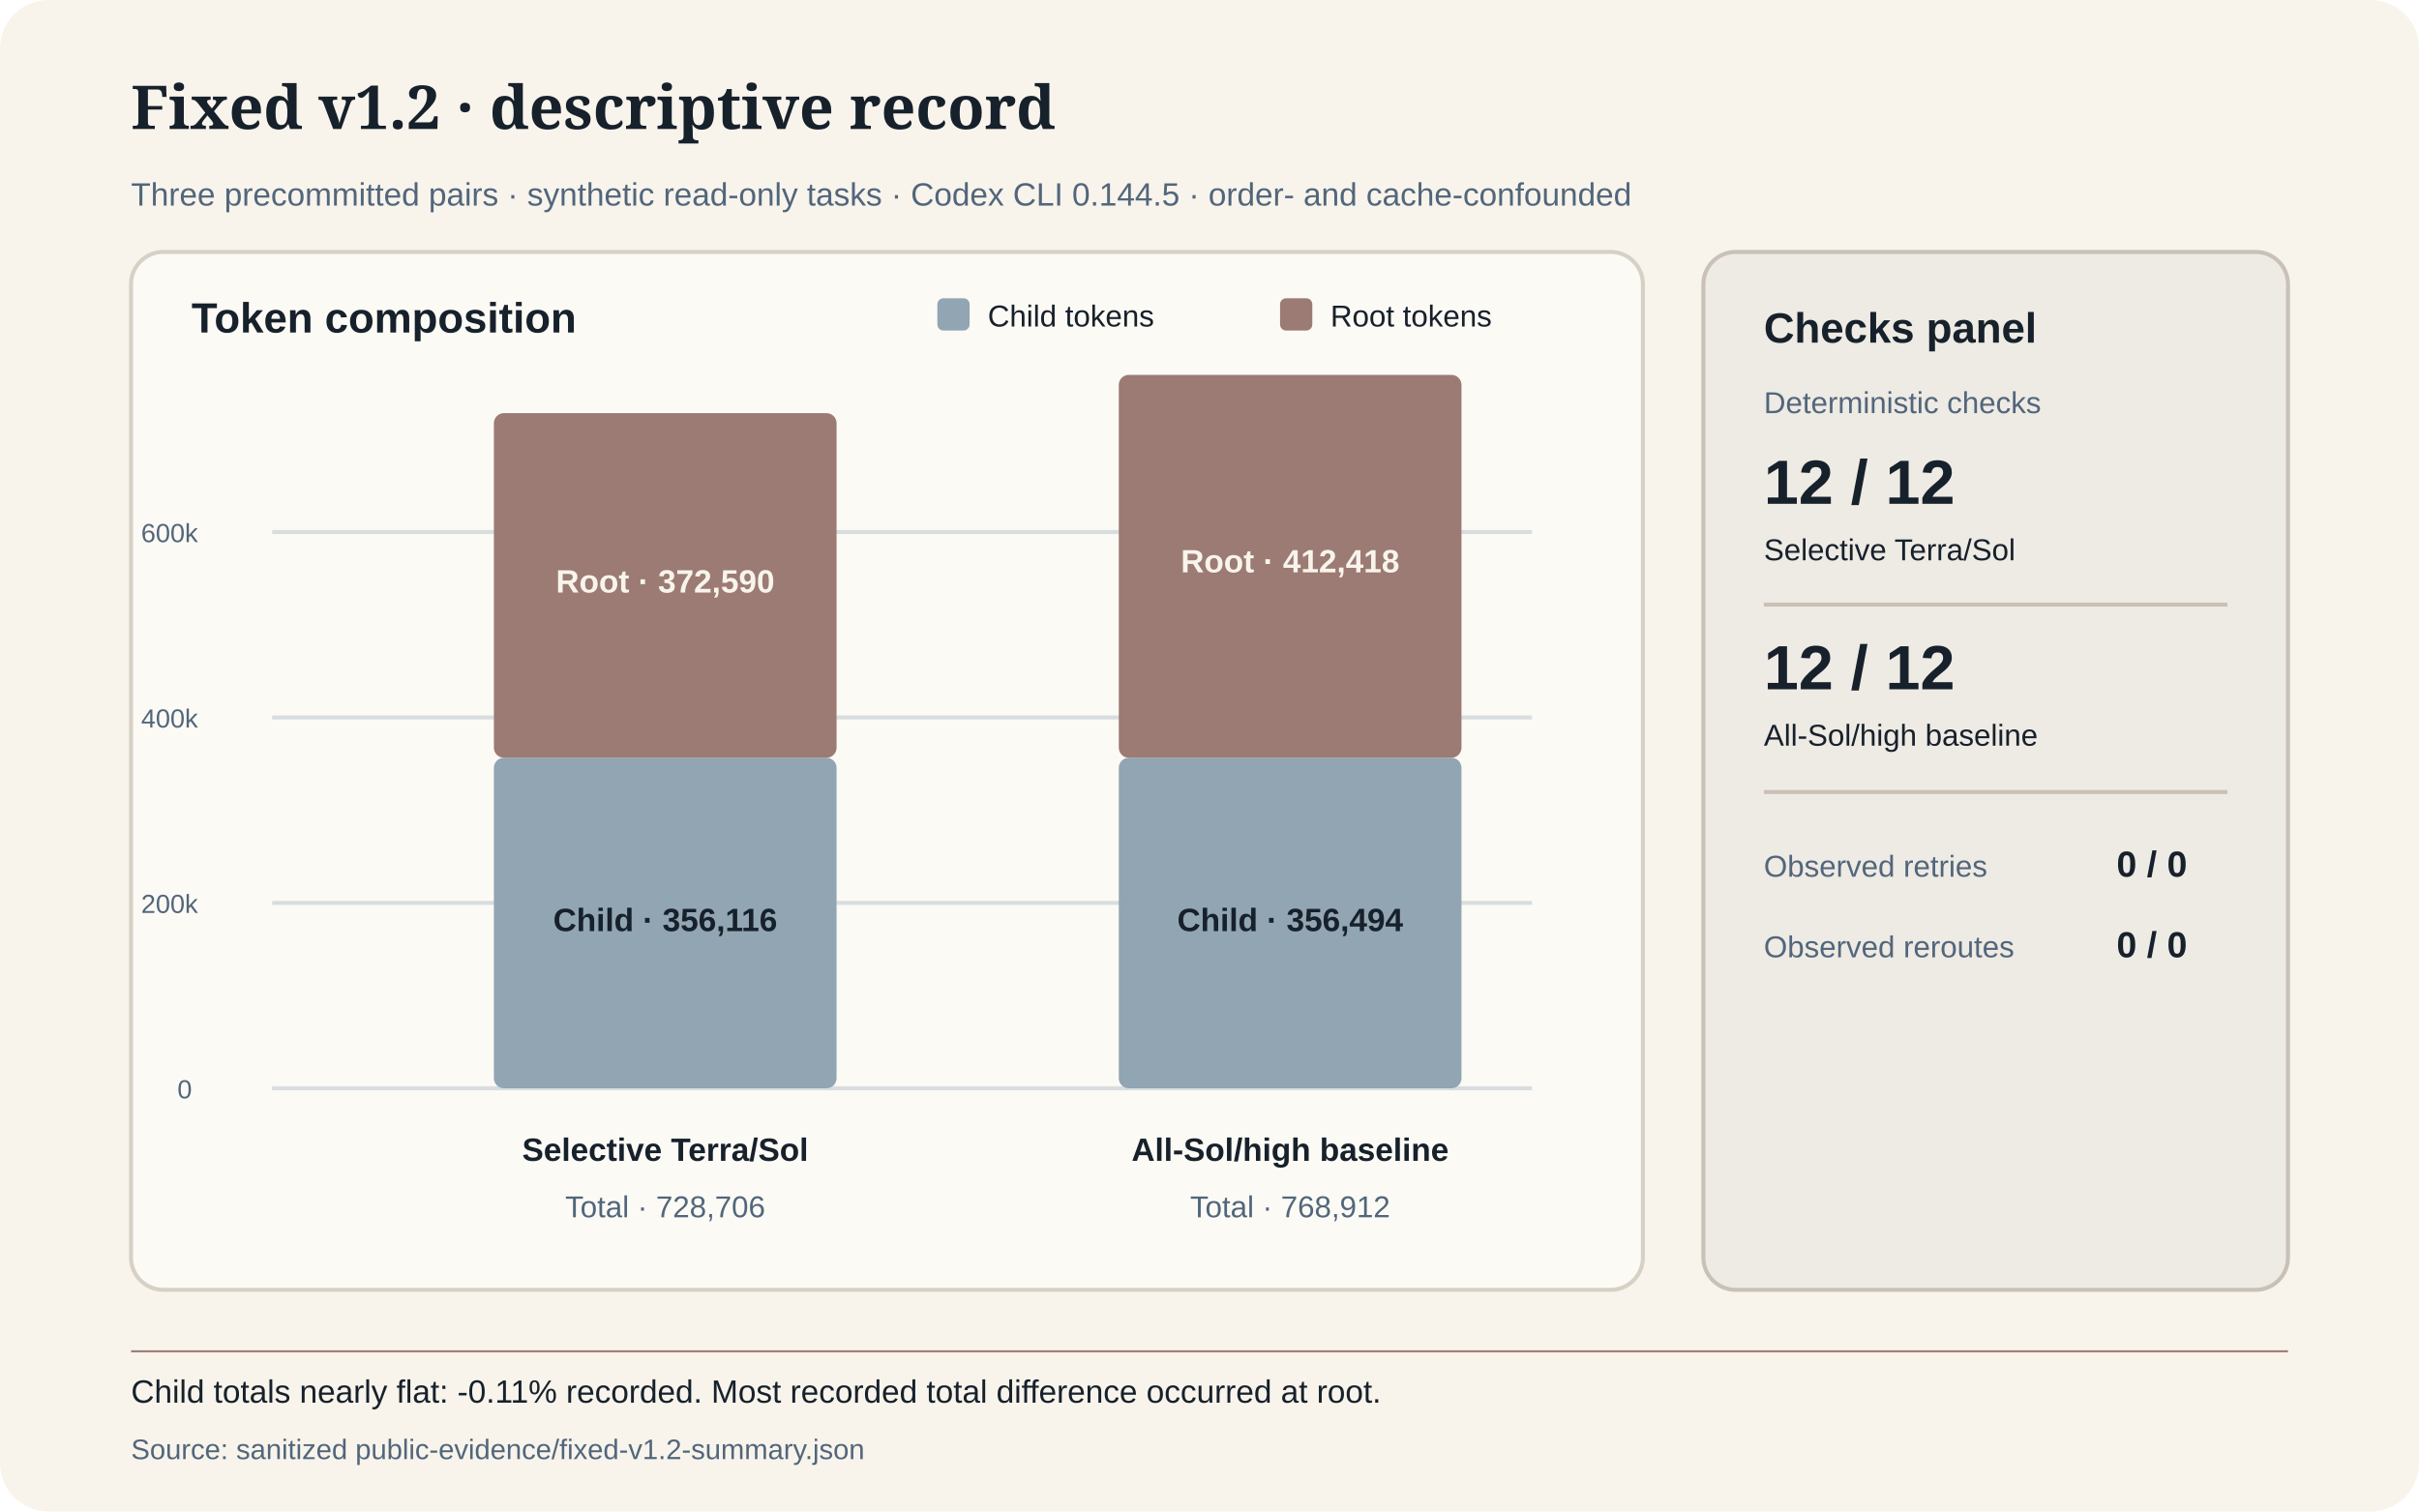
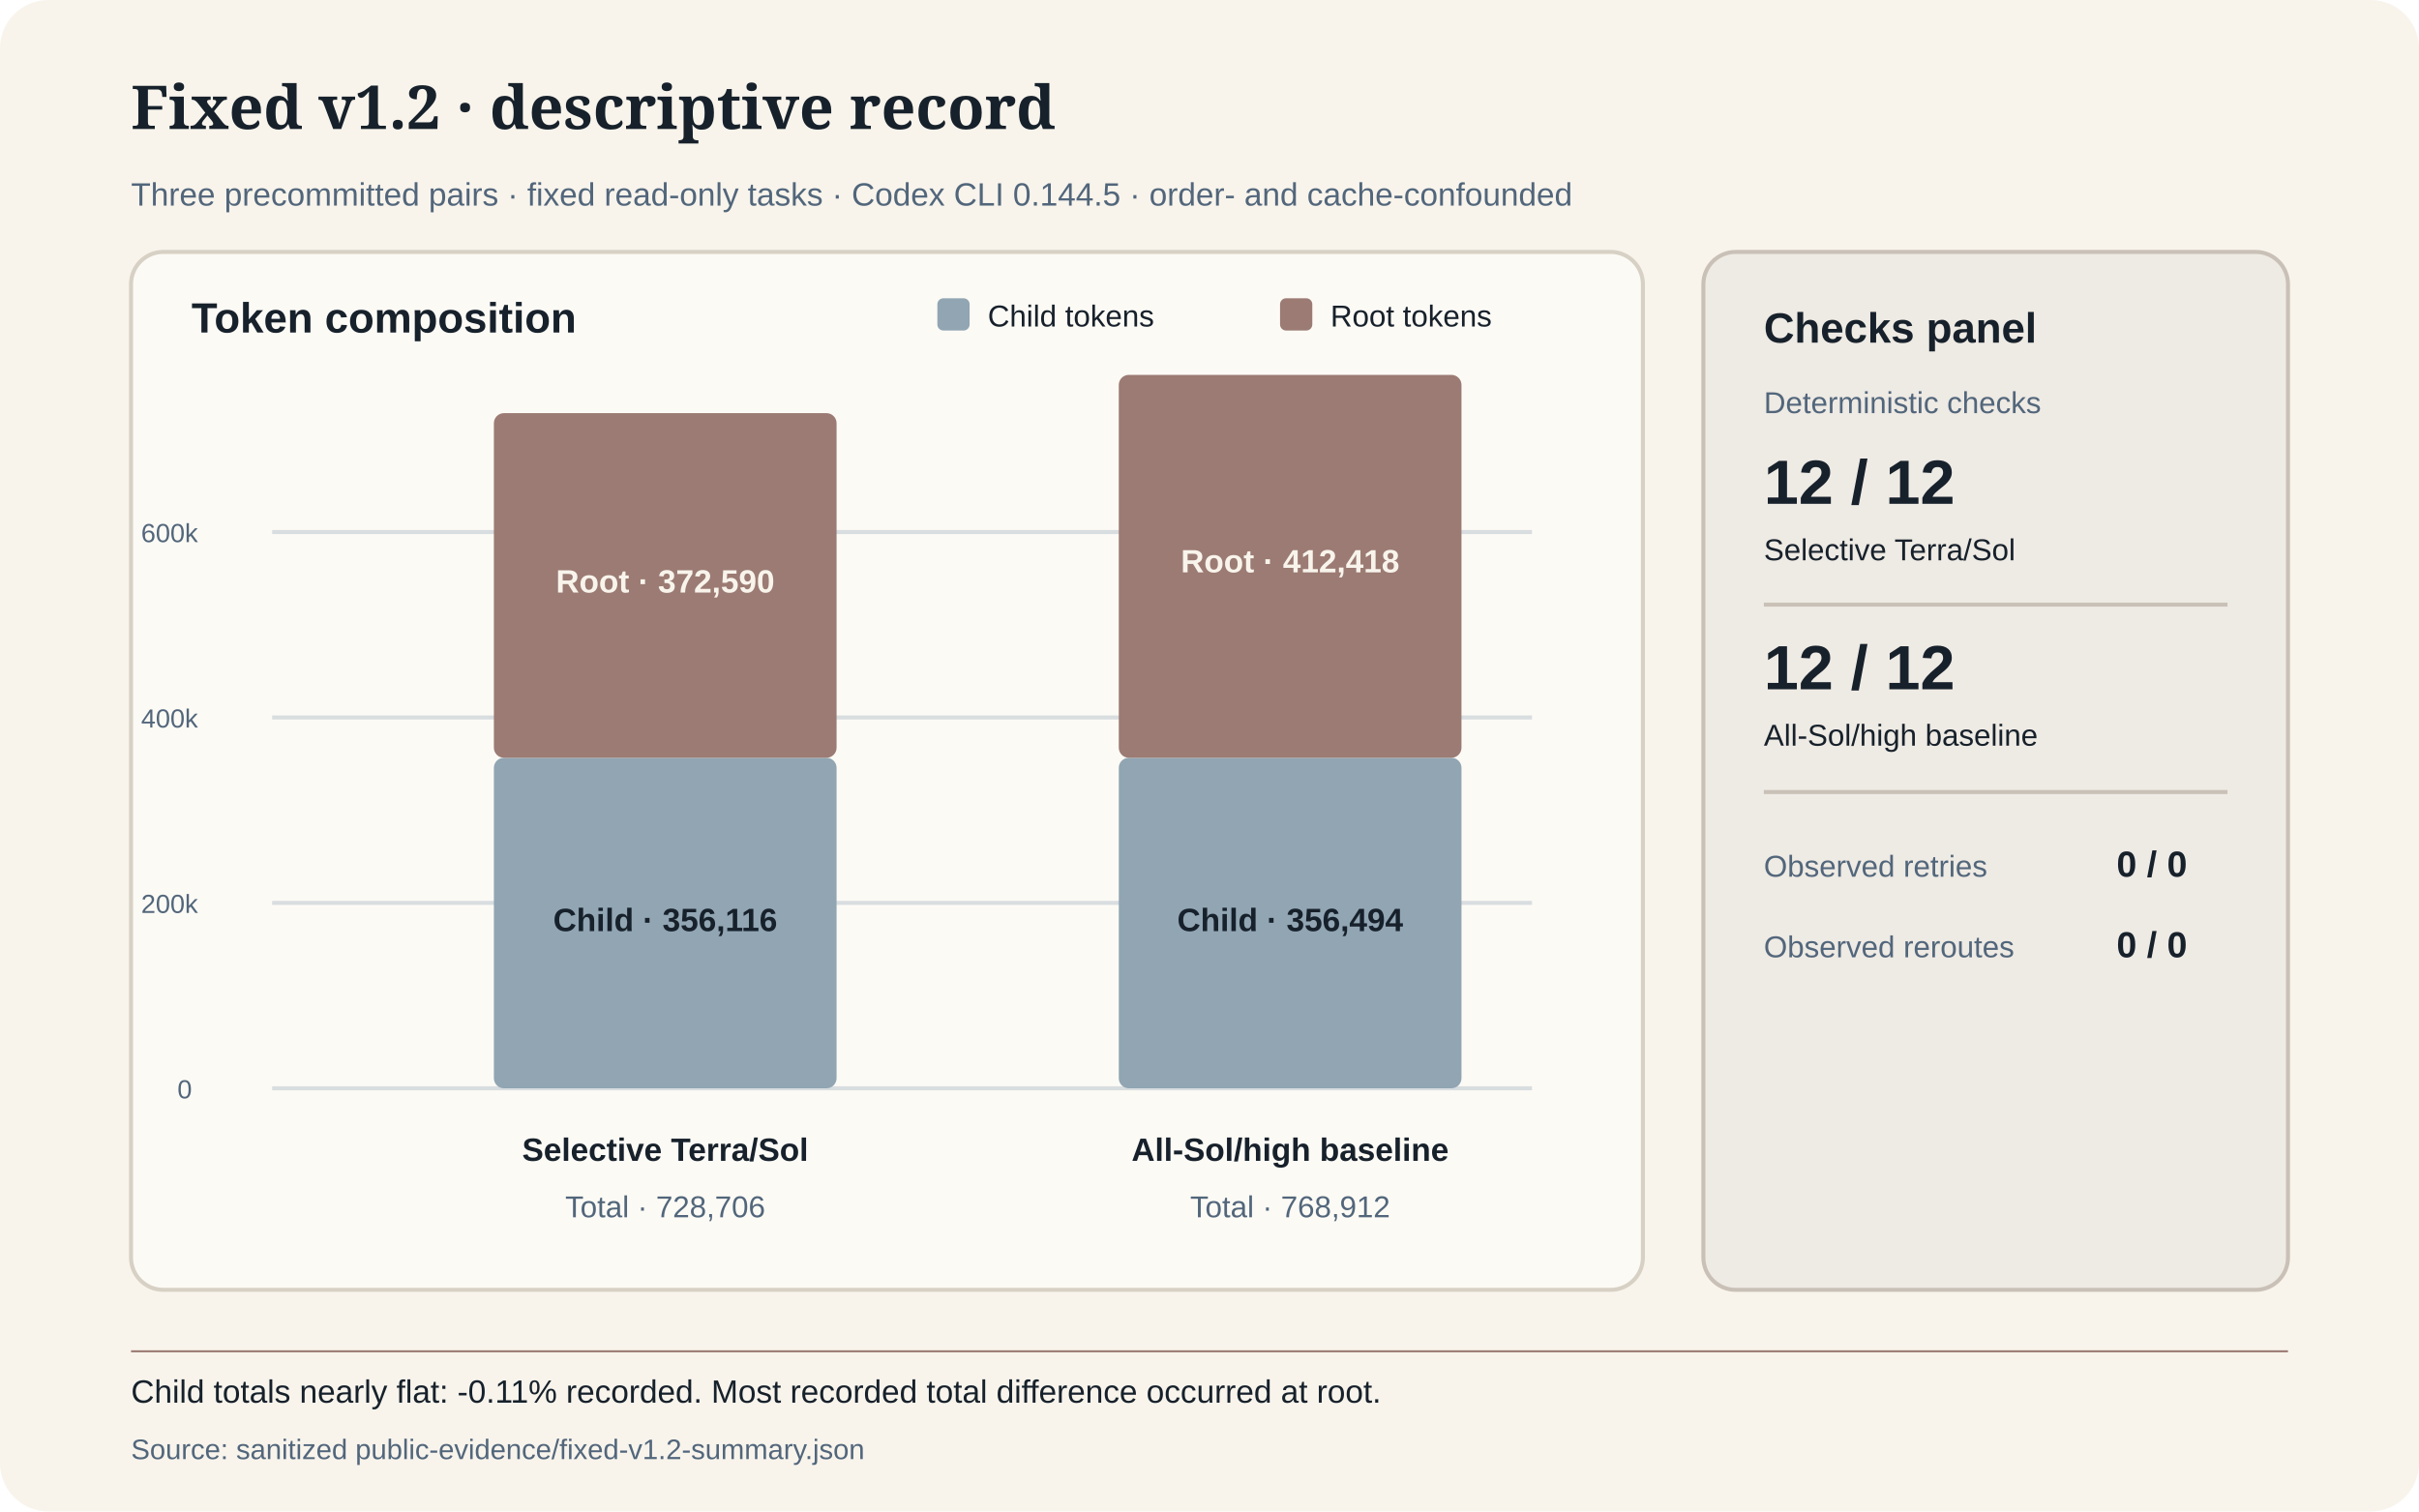
<svg xmlns="http://www.w3.org/2000/svg" width="1200" height="750" viewBox="0 0 1200 750" role="img" aria-labelledby="title desc">
  <rect width="1200" height="750" rx="24" fill="#F8F4EC" />
  <g font-family="Arial, sans-serif" fill="#17212B">
    <text x="65" y="64" font-family="Georgia, serif" font-size="30" font-weight="700">Fixed v1.2 · descriptive record</text>
-     <text x="65" y="102" font-size="16" fill="#52667B">Three precommitted pairs · synthetic read-only tasks · Codex CLI 0.144.5 · order- and cache-confounded</text>
+     <text x="65" y="102" font-size="16" fill="#52667B">Three precommitted pairs · fixed read-only tasks · Codex CLI 0.144.5 · order- and cache-confounded</text>
  </g>
  <rect x="65" y="125" width="750" height="515" rx="16" fill="#FCFAF5" stroke="#D7D0C4" stroke-width="2" />
  <text x="95" y="165" font-family="Arial, sans-serif" font-size="21" font-weight="700" fill="#17212B">Token composition</text>
  <g font-family="Arial, sans-serif" fill="#17212B">
    <rect x="465" y="148" width="16" height="16" rx="3" fill="#91A5B3" />
    <text x="490" y="162" font-size="15">Child tokens</text>
    <rect x="635" y="148" width="16" height="16" rx="3" fill="#9B7B73" />
    <text x="660" y="162" font-size="15">Root tokens</text>
  </g>
  <g stroke="#D8DDE0" stroke-width="2">
    <path d="M135 540H760" />
    <path d="M135 448H760" />
    <path d="M135 356H760" />
    <path d="M135 264H760" />
  </g>
  <g font-family="Arial, sans-serif" font-size="13" fill="#52667B">
    <text x="88" y="545">0</text>
    <text x="70" y="453">200k</text>
    <text x="70" y="361">400k</text>
    <text x="70" y="269">600k</text>
  </g>
  <rect x="245" y="376" width="170" height="164" rx="5" fill="#91A5B3" />
  <rect x="245" y="205" width="170" height="171" rx="5" fill="#9B7B73" />
  <rect x="555" y="376" width="170" height="164" rx="5" fill="#91A5B3" />
  <rect x="555" y="186" width="170" height="190" rx="5" fill="#9B7B73" />
  <g font-family="Arial, sans-serif" text-anchor="middle">
    <text x="330" y="294" font-size="16" font-weight="700" fill="#F8F4EC">Root · 372,590</text>
    <text x="330" y="462" font-size="16" font-weight="700" fill="#17212B">Child · 356,116</text>
    <text x="640" y="284" font-size="16" font-weight="700" fill="#F8F4EC">Root · 412,418</text>
    <text x="640" y="462" font-size="16" font-weight="700" fill="#17212B">Child · 356,494</text>
    <text x="330" y="576" font-size="16" font-weight="700" fill="#17212B">Selective Terra/Sol</text>
    <text x="640" y="576" font-size="16" font-weight="700" fill="#17212B">All-Sol/high baseline</text>
    <text x="330" y="604" font-size="15" fill="#52667B">Total · 728,706</text>
    <text x="640" y="604" font-size="15" fill="#52667B">Total · 768,912</text>
  </g>
  <rect x="845" y="125" width="290" height="515" rx="16" fill="#EEEAE4" stroke="#C9C1B7" stroke-width="2" />
  <g font-family="Arial, sans-serif" fill="#17212B">
    <text x="875" y="170" font-size="21" font-weight="700">Checks panel</text>
    <text x="875" y="205" font-size="15" fill="#52667B">Deterministic checks</text>
    <text x="875" y="250" font-size="31" font-weight="700">12 / 12</text>
    <text x="875" y="278" font-size="15">Selective Terra/Sol</text>
    <path d="M875 300H1105" stroke="#C9C1B7" stroke-width="2" />
    <text x="875" y="342" font-size="31" font-weight="700">12 / 12</text>
    <text x="875" y="370" font-size="15">All-Sol/high baseline</text>
    <path d="M875 393H1105" stroke="#C9C1B7" stroke-width="2" />
    <text x="875" y="435" font-size="15" fill="#52667B">Observed retries</text>
    <text x="1085" y="435" font-size="18" font-weight="700" text-anchor="end">0 / 0</text>
    <text x="875" y="475" font-size="15" fill="#52667B">Observed reroutes</text>
    <text x="1085" y="475" font-size="18" font-weight="700" text-anchor="end">0 / 0</text>
  </g>
  <rect x="65" y="670" width="1070" height="1" fill="#9B7B73" />
  <text x="65" y="696" font-family="Arial, sans-serif" font-size="16" fill="#17212B">Child totals nearly flat: -0.11% recorded. Most recorded total difference occurred at root.</text>
  <text x="65" y="724" font-family="Arial, sans-serif" font-size="14" fill="#52667B">Source: sanitized public-evidence/fixed-v1.2-summary.json</text>
</svg>
